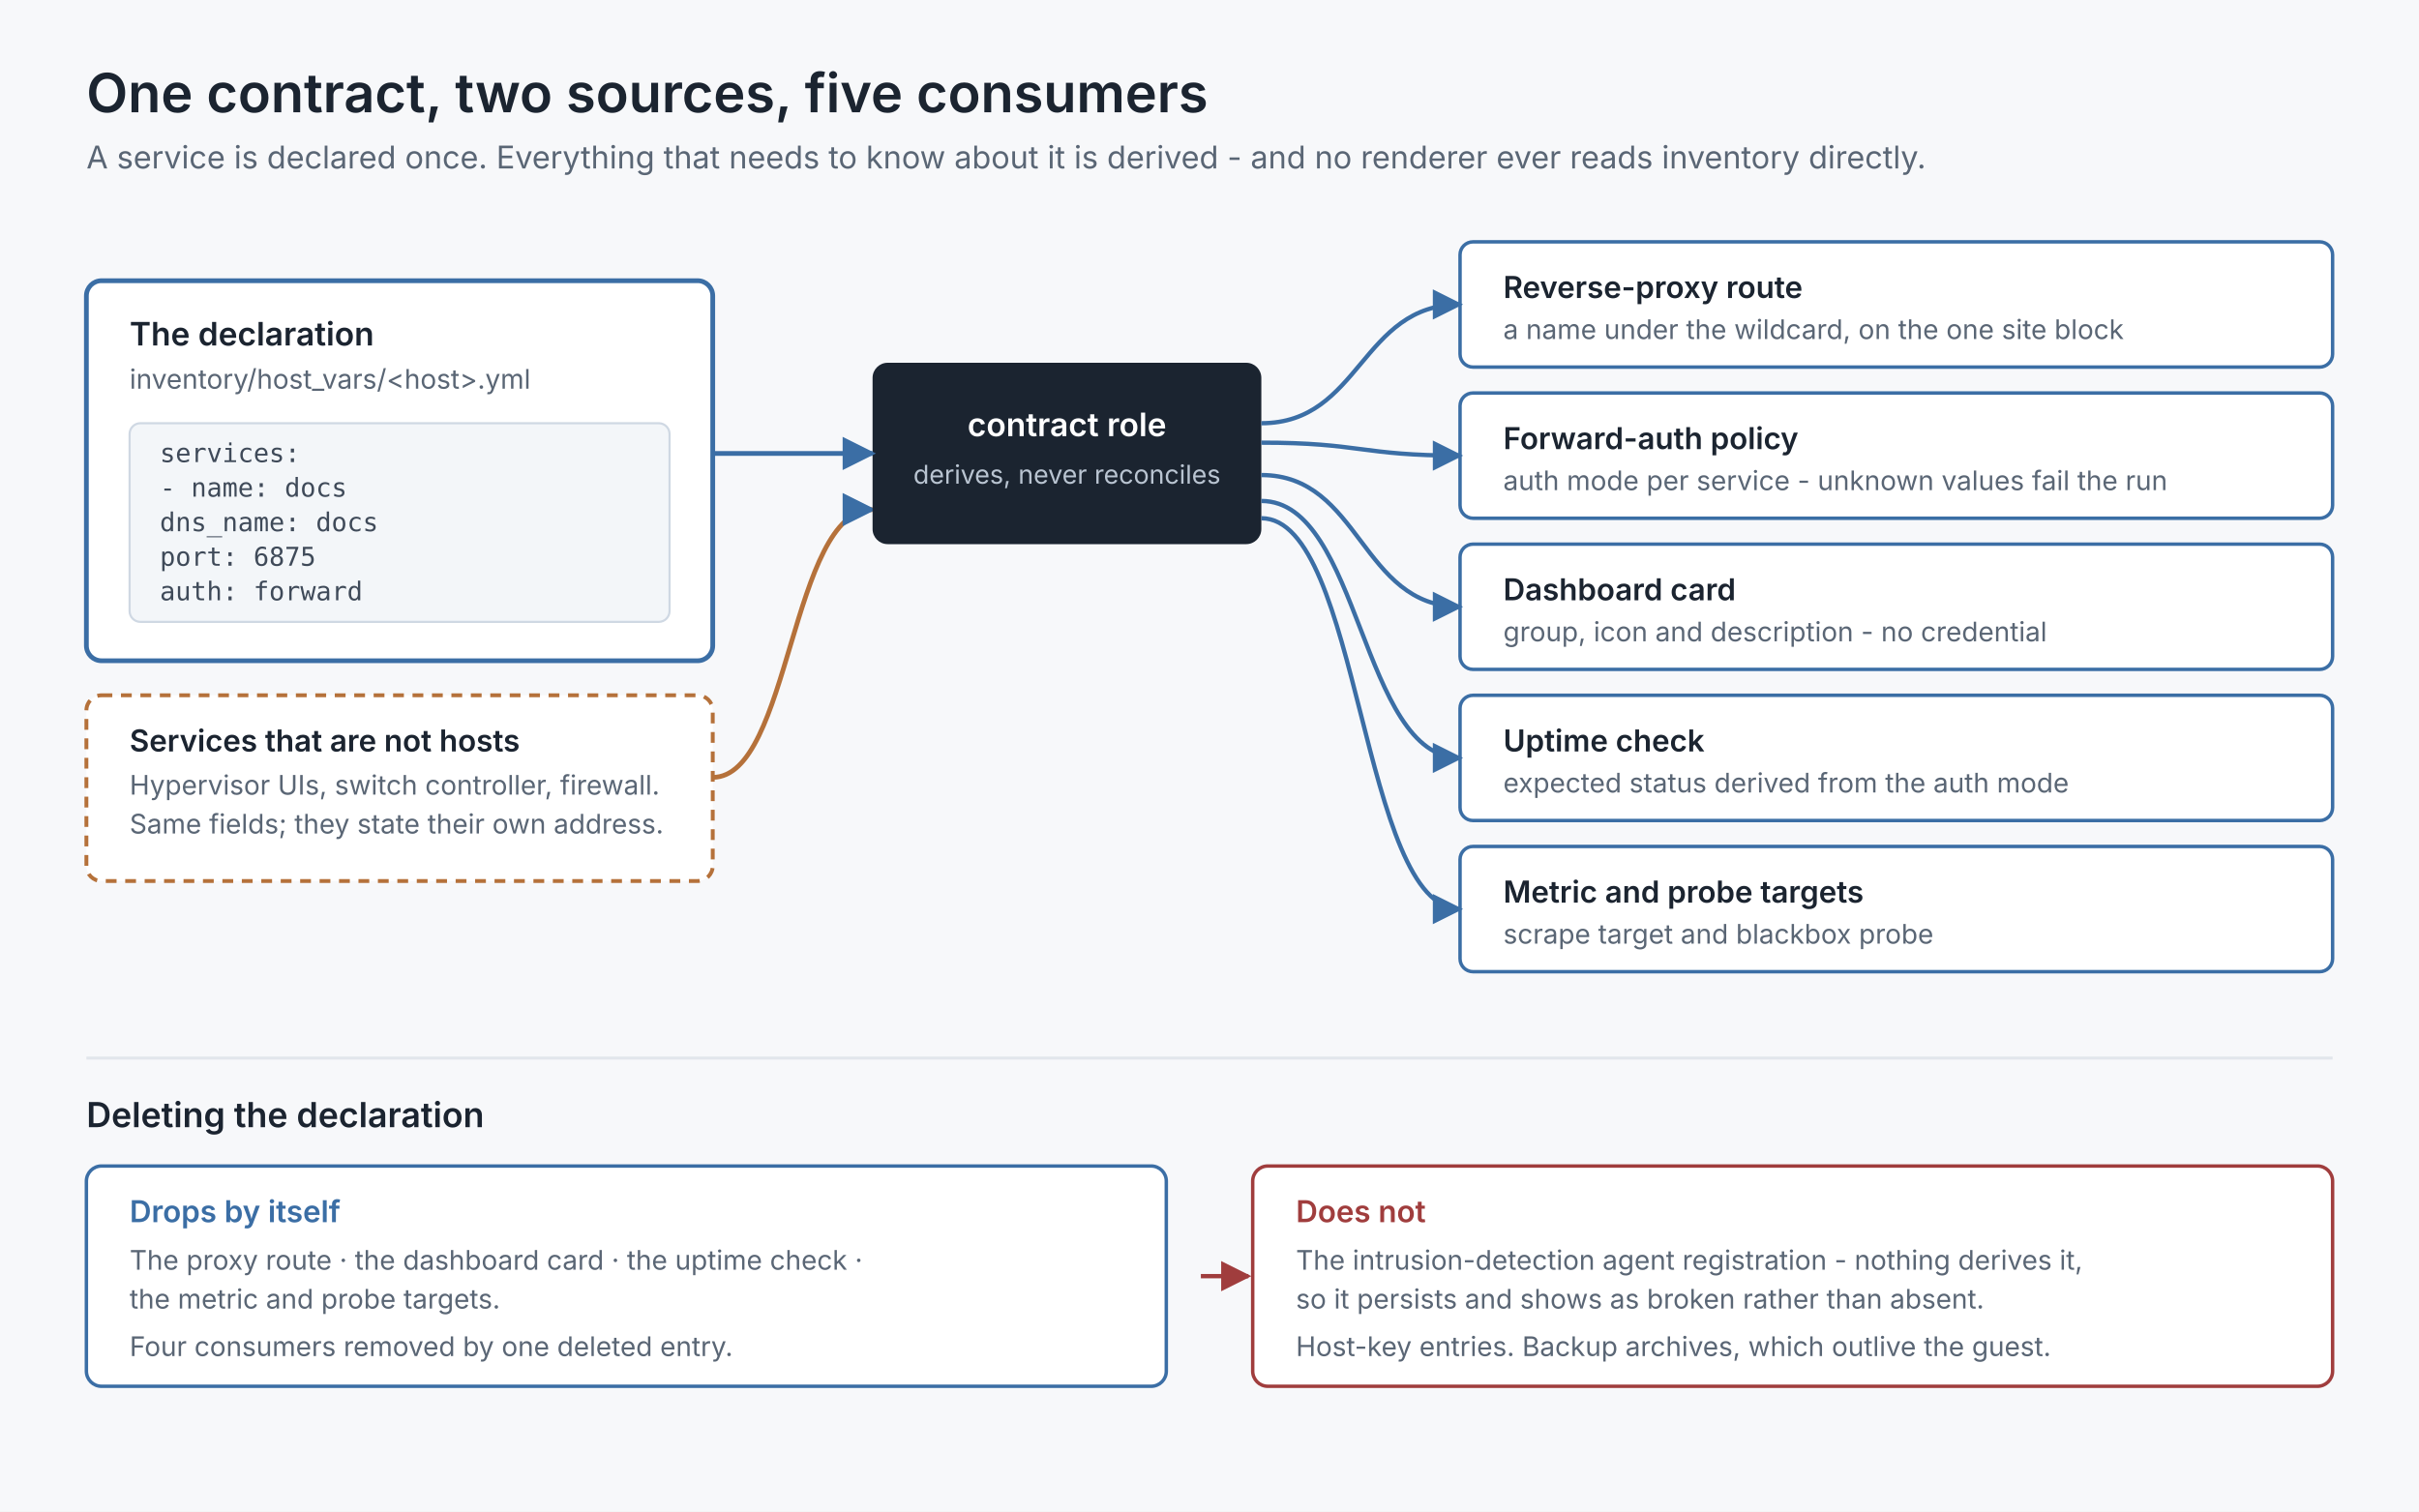
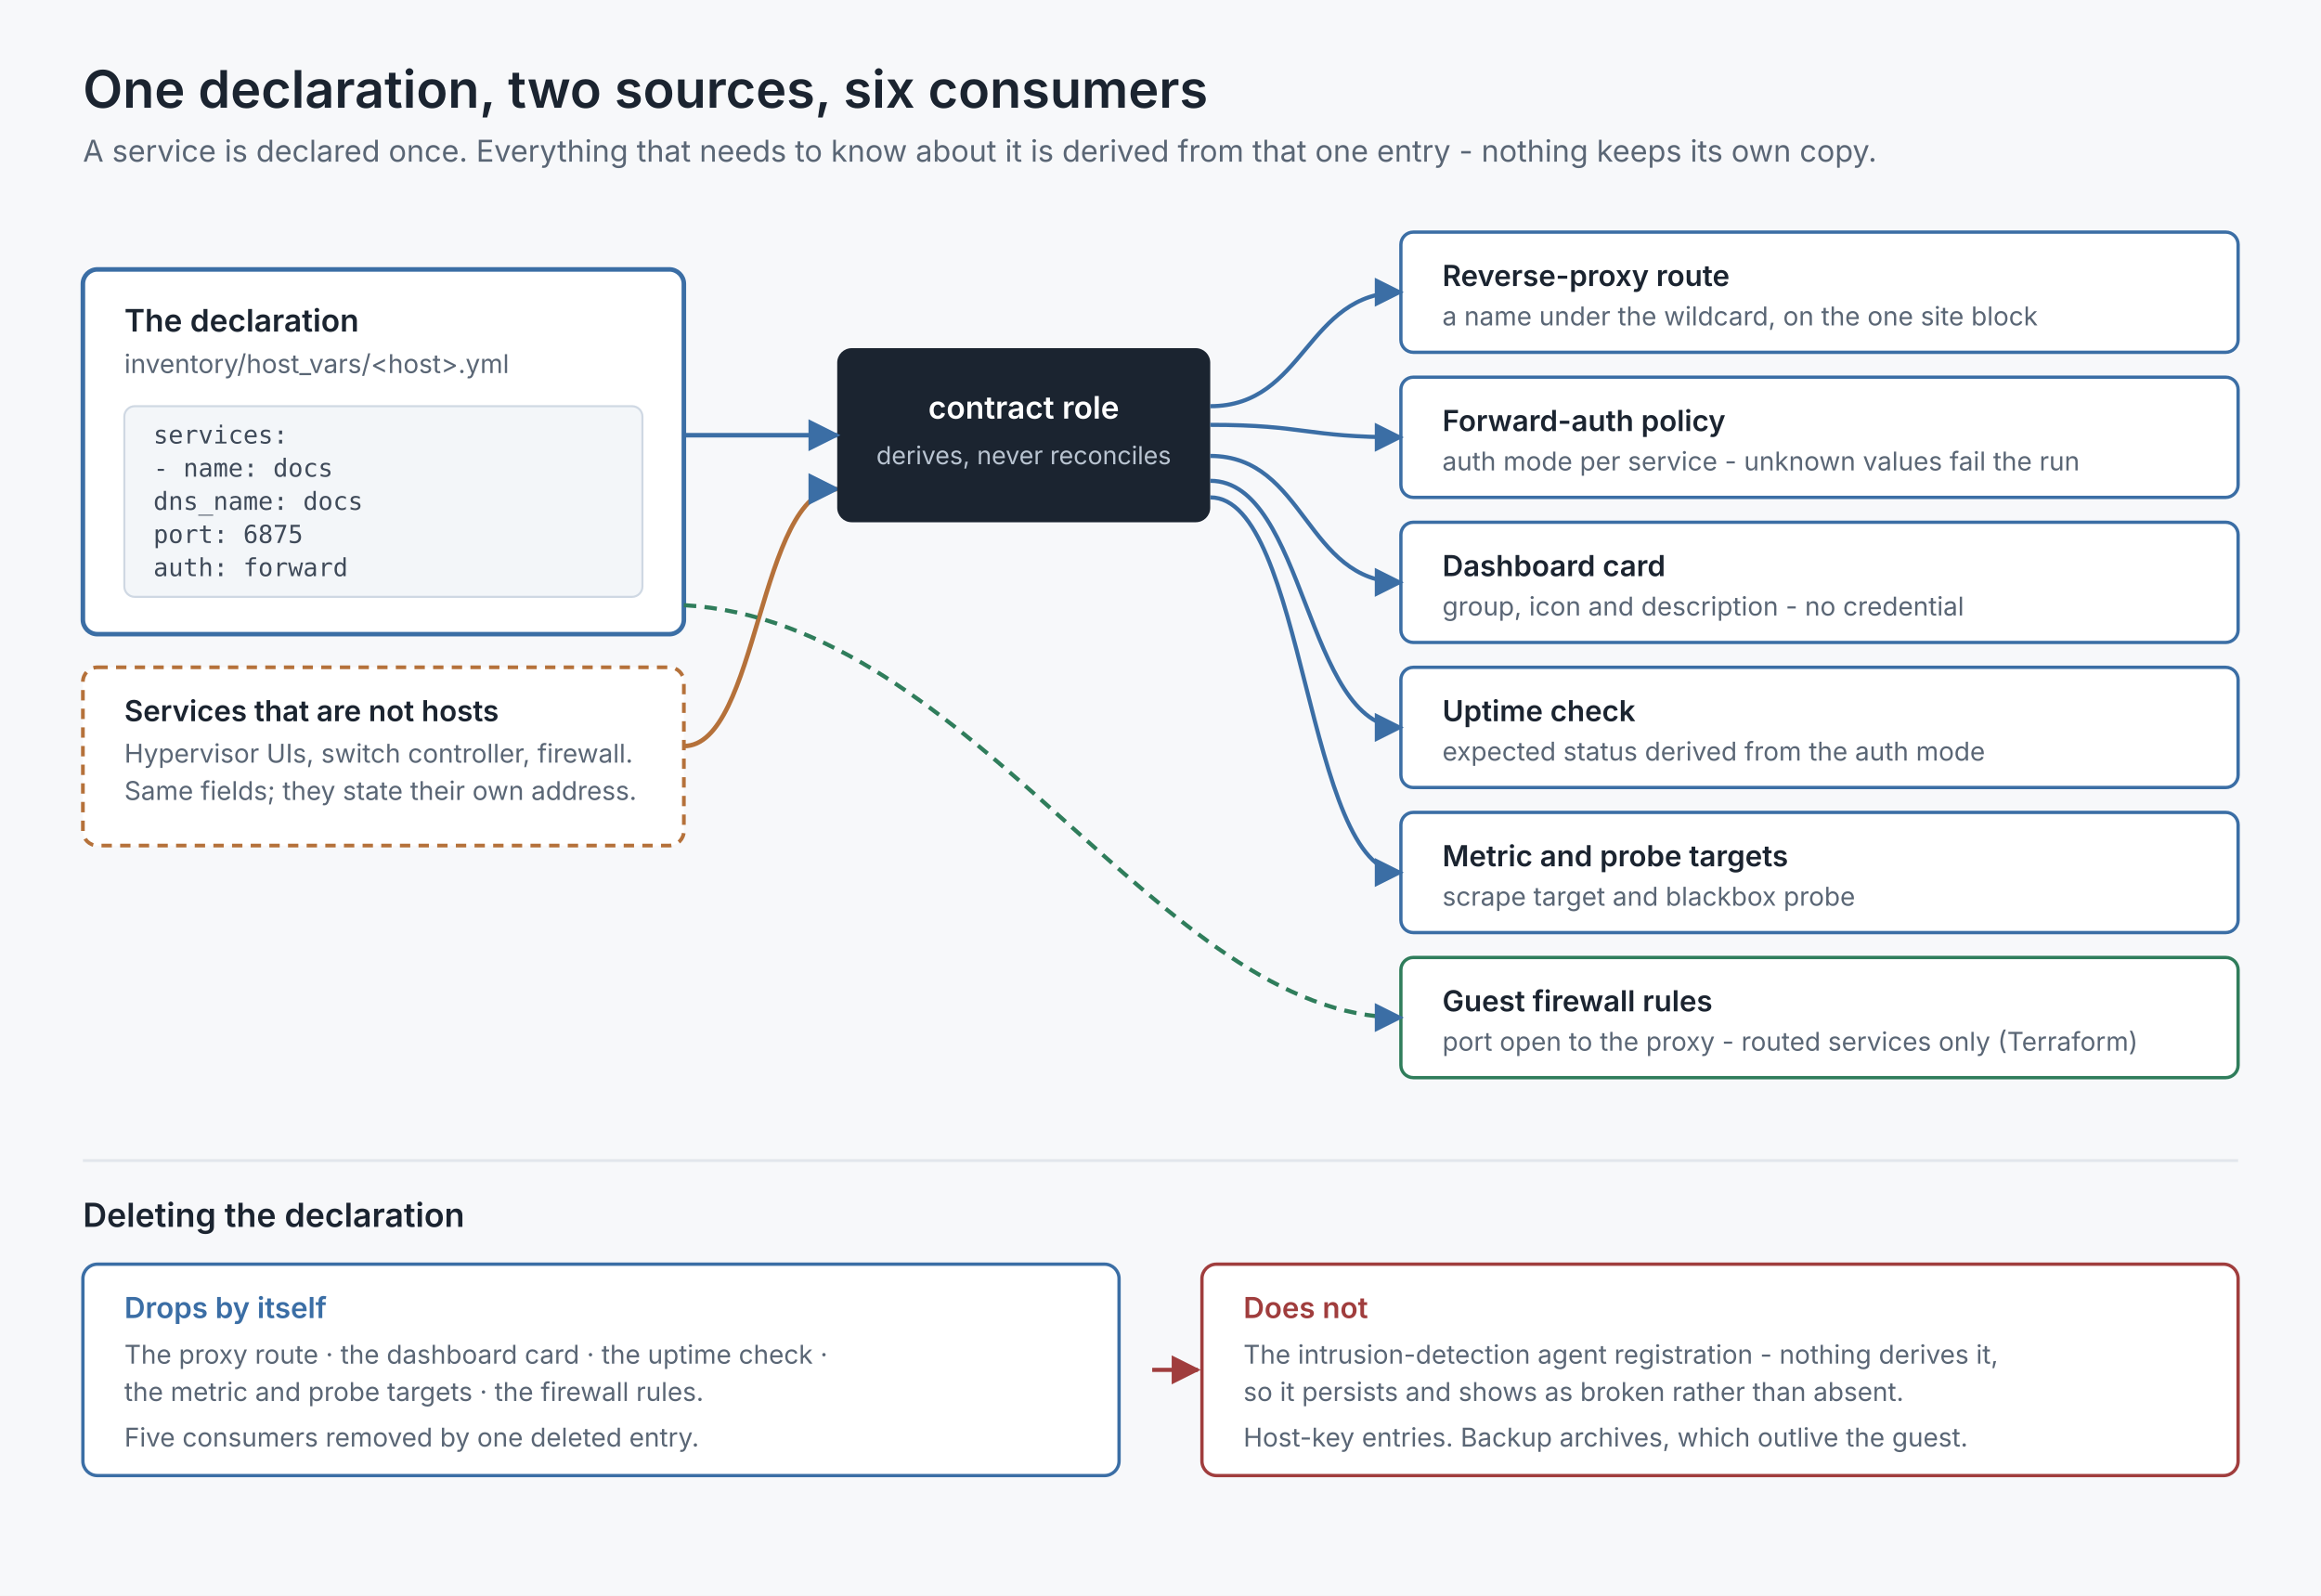
- <svg xmlns="http://www.w3.org/2000/svg" viewBox="0 0 1120 700" width="1120" height="700" font-family="Inter, 'Segoe UI', system-ui, sans-serif">
+ <svg xmlns="http://www.w3.org/2000/svg" viewBox="0 0 1120 770" width="1120" height="770" font-family="Inter, 'Segoe UI', system-ui, sans-serif">
  <defs>
    <marker id="d-arrow" viewBox="0 0 10 10" refX="9" refY="5" markerWidth="7" markerHeight="7" orient="auto-start-end">
      <path d="M 0 0 L 10 5 L 0 10 z" fill="#3b6ea5" />
    </marker>
    <marker id="d-arrowRed" viewBox="0 0 10 10" refX="9" refY="5" markerWidth="7" markerHeight="7" orient="auto-start-end">
      <path d="M 0 0 L 10 5 L 0 10 z" fill="#a03d3d" />
    </marker>
  </defs>
-   <rect x="0" y="0" width="1120" height="700" fill="#f7f8fa" />
-   <text x="40" y="52" font-size="25" font-weight="600" fill="#1b2430">One contract, two sources, five consumers</text>
-   <text x="40" y="78" font-size="14.5" fill="#5a6675">A service is declared once. Everything that needs to know about it is derived - and no renderer ever reads inventory directly.</text>
+   <rect x="0" y="0" width="1120" height="770" fill="#f7f8fa" />
+   <text x="40" y="52" font-size="25" font-weight="600" fill="#1b2430">One declaration, two sources, six consumers</text>
+   <text x="40" y="78" font-size="14.5" fill="#5a6675">A service is declared once. Everything that needs to know about it is derived from that one entry - nothing keeps its own copy.</text>
  <rect x="40" y="130" width="290" height="176" rx="7" fill="#ffffff" stroke="#3b6ea5" stroke-width="2.2" />
  <text x="60" y="160" font-size="15" font-weight="600" fill="#1b2430">The declaration</text>
  <text x="60" y="180" font-size="12.5" fill="#5a6675">inventory/host_vars/&lt;host&gt;.yml</text>
  <rect x="60" y="196" width="250" height="92" rx="5" fill="#f3f6f9" stroke="#cfd8e3" />
  <g font-family="ui-monospace, Consolas, monospace" font-size="12" fill="#3f4a59">
    <text x="74" y="214">services:</text>
    <text x="74" y="230">  - name: docs</text>
    <text x="74" y="246">    dns_name: docs</text>
    <text x="74" y="262">    port: 6875</text>
    <text x="74" y="278">    auth: forward</text>
  </g>
  <rect x="40" y="322" width="290" height="86" rx="7" fill="#ffffff" stroke="#b5713a" stroke-width="1.8" stroke-dasharray="5 4" />
  <text x="60" y="348" font-size="14" font-weight="600" fill="#1b2430">Services that are not hosts</text>
  <text x="60" y="368" font-size="12.5" fill="#5a6675">Hypervisor UIs, switch controller, firewall.</text>
  <text x="60" y="386" font-size="12.5" fill="#5a6675">Same fields; they state their own address.</text>
  <path d="M 330 360 C 366 360, 366 236, 404 236" stroke="#b5713a" stroke-width="2.2" fill="none" marker-end="url(#d-arrow)" />
  <rect x="404" y="168" width="180" height="84" rx="7" fill="#1b2430" />
  <text x="494" y="202" text-anchor="middle" font-size="15" font-weight="600" fill="#ffffff">contract role</text>
  <text x="494" y="224" text-anchor="middle" font-size="12" fill="#b9c4d1">derives, never reconciles</text>
  <path d="M 330 210 L 404 210" stroke="#3b6ea5" stroke-width="2.2" fill="none" marker-end="url(#d-arrow)" />
  <g>
    <rect x="676" y="112" width="404" height="58" rx="6" fill="#ffffff" stroke="#3b6ea5" stroke-width="1.6" />
    <text x="696" y="138" font-size="14" font-weight="600" fill="#1b2430">Reverse-proxy route</text>
    <text x="696" y="157" font-size="12.5" fill="#5a6675">a name under the wildcard, on the one site block</text>
    <rect x="676" y="182" width="404" height="58" rx="6" fill="#ffffff" stroke="#3b6ea5" stroke-width="1.6" />
    <text x="696" y="208" font-size="14" font-weight="600" fill="#1b2430">Forward-auth policy</text>
    <text x="696" y="227" font-size="12.5" fill="#5a6675">auth mode per service - unknown values fail the run</text>
    <rect x="676" y="252" width="404" height="58" rx="6" fill="#ffffff" stroke="#3b6ea5" stroke-width="1.6" />
    <text x="696" y="278" font-size="14" font-weight="600" fill="#1b2430">Dashboard card</text>
    <text x="696" y="297" font-size="12.5" fill="#5a6675">group, icon and description - no credential</text>
    <rect x="676" y="322" width="404" height="58" rx="6" fill="#ffffff" stroke="#3b6ea5" stroke-width="1.6" />
    <text x="696" y="348" font-size="14" font-weight="600" fill="#1b2430">Uptime check</text>
    <text x="696" y="367" font-size="12.5" fill="#5a6675">expected status derived from the auth mode</text>
    <rect x="676" y="392" width="404" height="58" rx="6" fill="#ffffff" stroke="#3b6ea5" stroke-width="1.6" />
    <text x="696" y="418" font-size="14" font-weight="600" fill="#1b2430">Metric and probe targets</text>
    <text x="696" y="437" font-size="12.5" fill="#5a6675">scrape target and blackbox probe</text>
  </g>
  <path d="M 584 196 C 630 196, 630 141, 676 141" stroke="#3b6ea5" stroke-width="2" fill="none" marker-end="url(#d-arrow)" />
  <path d="M 584 205 C 630 205, 630 211, 676 211" stroke="#3b6ea5" stroke-width="2" fill="none" marker-end="url(#d-arrow)" />
  <path d="M 584 220 C 630 220, 630 281, 676 281" stroke="#3b6ea5" stroke-width="2" fill="none" marker-end="url(#d-arrow)" />
  <path d="M 584 232 C 630 232, 630 351, 676 351" stroke="#3b6ea5" stroke-width="2" fill="none" marker-end="url(#d-arrow)" />
  <path d="M 584 240 C 630 240, 630 421, 676 421" stroke="#3b6ea5" stroke-width="2" fill="none" marker-end="url(#d-arrow)" />
-   <line x1="40" y1="490" x2="1080" y2="490" stroke="#e2e6ec" stroke-width="1.4" />
-   <text x="40" y="522" font-size="16" font-weight="600" fill="#1b2430">Deleting the declaration</text>
-   <rect x="40" y="540" width="500" height="102" rx="7" fill="#ffffff" stroke="#3b6ea5" stroke-width="1.6" />
-   <text x="60" y="566" font-size="14" font-weight="600" fill="#3b6ea5">Drops by itself</text>
-   <text x="60" y="588" font-size="12.5" fill="#5a6675">The proxy route · the dashboard card · the uptime check ·</text>
-   <text x="60" y="606" font-size="12.5" fill="#5a6675">the metric and probe targets.</text>
-   <text x="60" y="628" font-size="12.5" fill="#5a6675">Four consumers removed by one deleted entry.</text>
-   <rect x="580" y="540" width="500" height="102" rx="7" fill="#ffffff" stroke="#a03d3d" stroke-width="1.6" />
-   <text x="600" y="566" font-size="14" font-weight="600" fill="#a03d3d">Does not</text>
-   <text x="600" y="588" font-size="12.5" fill="#5a6675">The intrusion-detection agent registration - nothing derives it,</text>
-   <text x="600" y="606" font-size="12.5" fill="#5a6675">so it persists and shows as broken rather than absent.</text>
-   <text x="600" y="628" font-size="12.5" fill="#5a6675">Host-key entries. Backup archives, which outlive the guest.</text>
-   <path d="M 556 591 L 578 591" stroke="#a03d3d" stroke-width="2" fill="none" marker-end="url(#d-arrowRed)" />
+   <rect x="676" y="462" width="404" height="58" rx="6" fill="#ffffff" stroke="#2f7d5b" stroke-width="1.6" />
+   <text x="696" y="488" font-size="14" font-weight="600" fill="#1b2430">Guest firewall rules</text>
+   <text x="696" y="507" font-size="12.5" fill="#5a6675">port open to the proxy - routed services only (Terraform)</text>
+   <path d="M 330 292 C 470 300, 560 491, 676 491" stroke="#2f7d5b" stroke-width="2" stroke-dasharray="6 4" fill="none" marker-end="url(#d-arrow)" />
+   <line x1="40" y1="560" x2="1080" y2="560" stroke="#e2e6ec" stroke-width="1.4" />
+   <text x="40" y="592" font-size="16" font-weight="600" fill="#1b2430">Deleting the declaration</text>
+   <rect x="40" y="610" width="500" height="102" rx="7" fill="#ffffff" stroke="#3b6ea5" stroke-width="1.6" />
+   <text x="60" y="636" font-size="14" font-weight="600" fill="#3b6ea5">Drops by itself</text>
+   <text x="60" y="658" font-size="12.5" fill="#5a6675">The proxy route · the dashboard card · the uptime check ·</text>
+   <text x="60" y="676" font-size="12.5" fill="#5a6675">the metric and probe targets · the firewall rules.</text>
+   <text x="60" y="698" font-size="12.5" fill="#5a6675">Five consumers removed by one deleted entry.</text>
+   <rect x="580" y="610" width="500" height="102" rx="7" fill="#ffffff" stroke="#a03d3d" stroke-width="1.6" />
+   <text x="600" y="636" font-size="14" font-weight="600" fill="#a03d3d">Does not</text>
+   <text x="600" y="658" font-size="12.5" fill="#5a6675">The intrusion-detection agent registration - nothing derives it,</text>
+   <text x="600" y="676" font-size="12.5" fill="#5a6675">so it persists and shows as broken rather than absent.</text>
+   <text x="600" y="698" font-size="12.5" fill="#5a6675">Host-key entries. Backup archives, which outlive the guest.</text>
+   <path d="M 556 661 L 578 661" stroke="#a03d3d" stroke-width="2" fill="none" marker-end="url(#d-arrowRed)" />
</svg>
